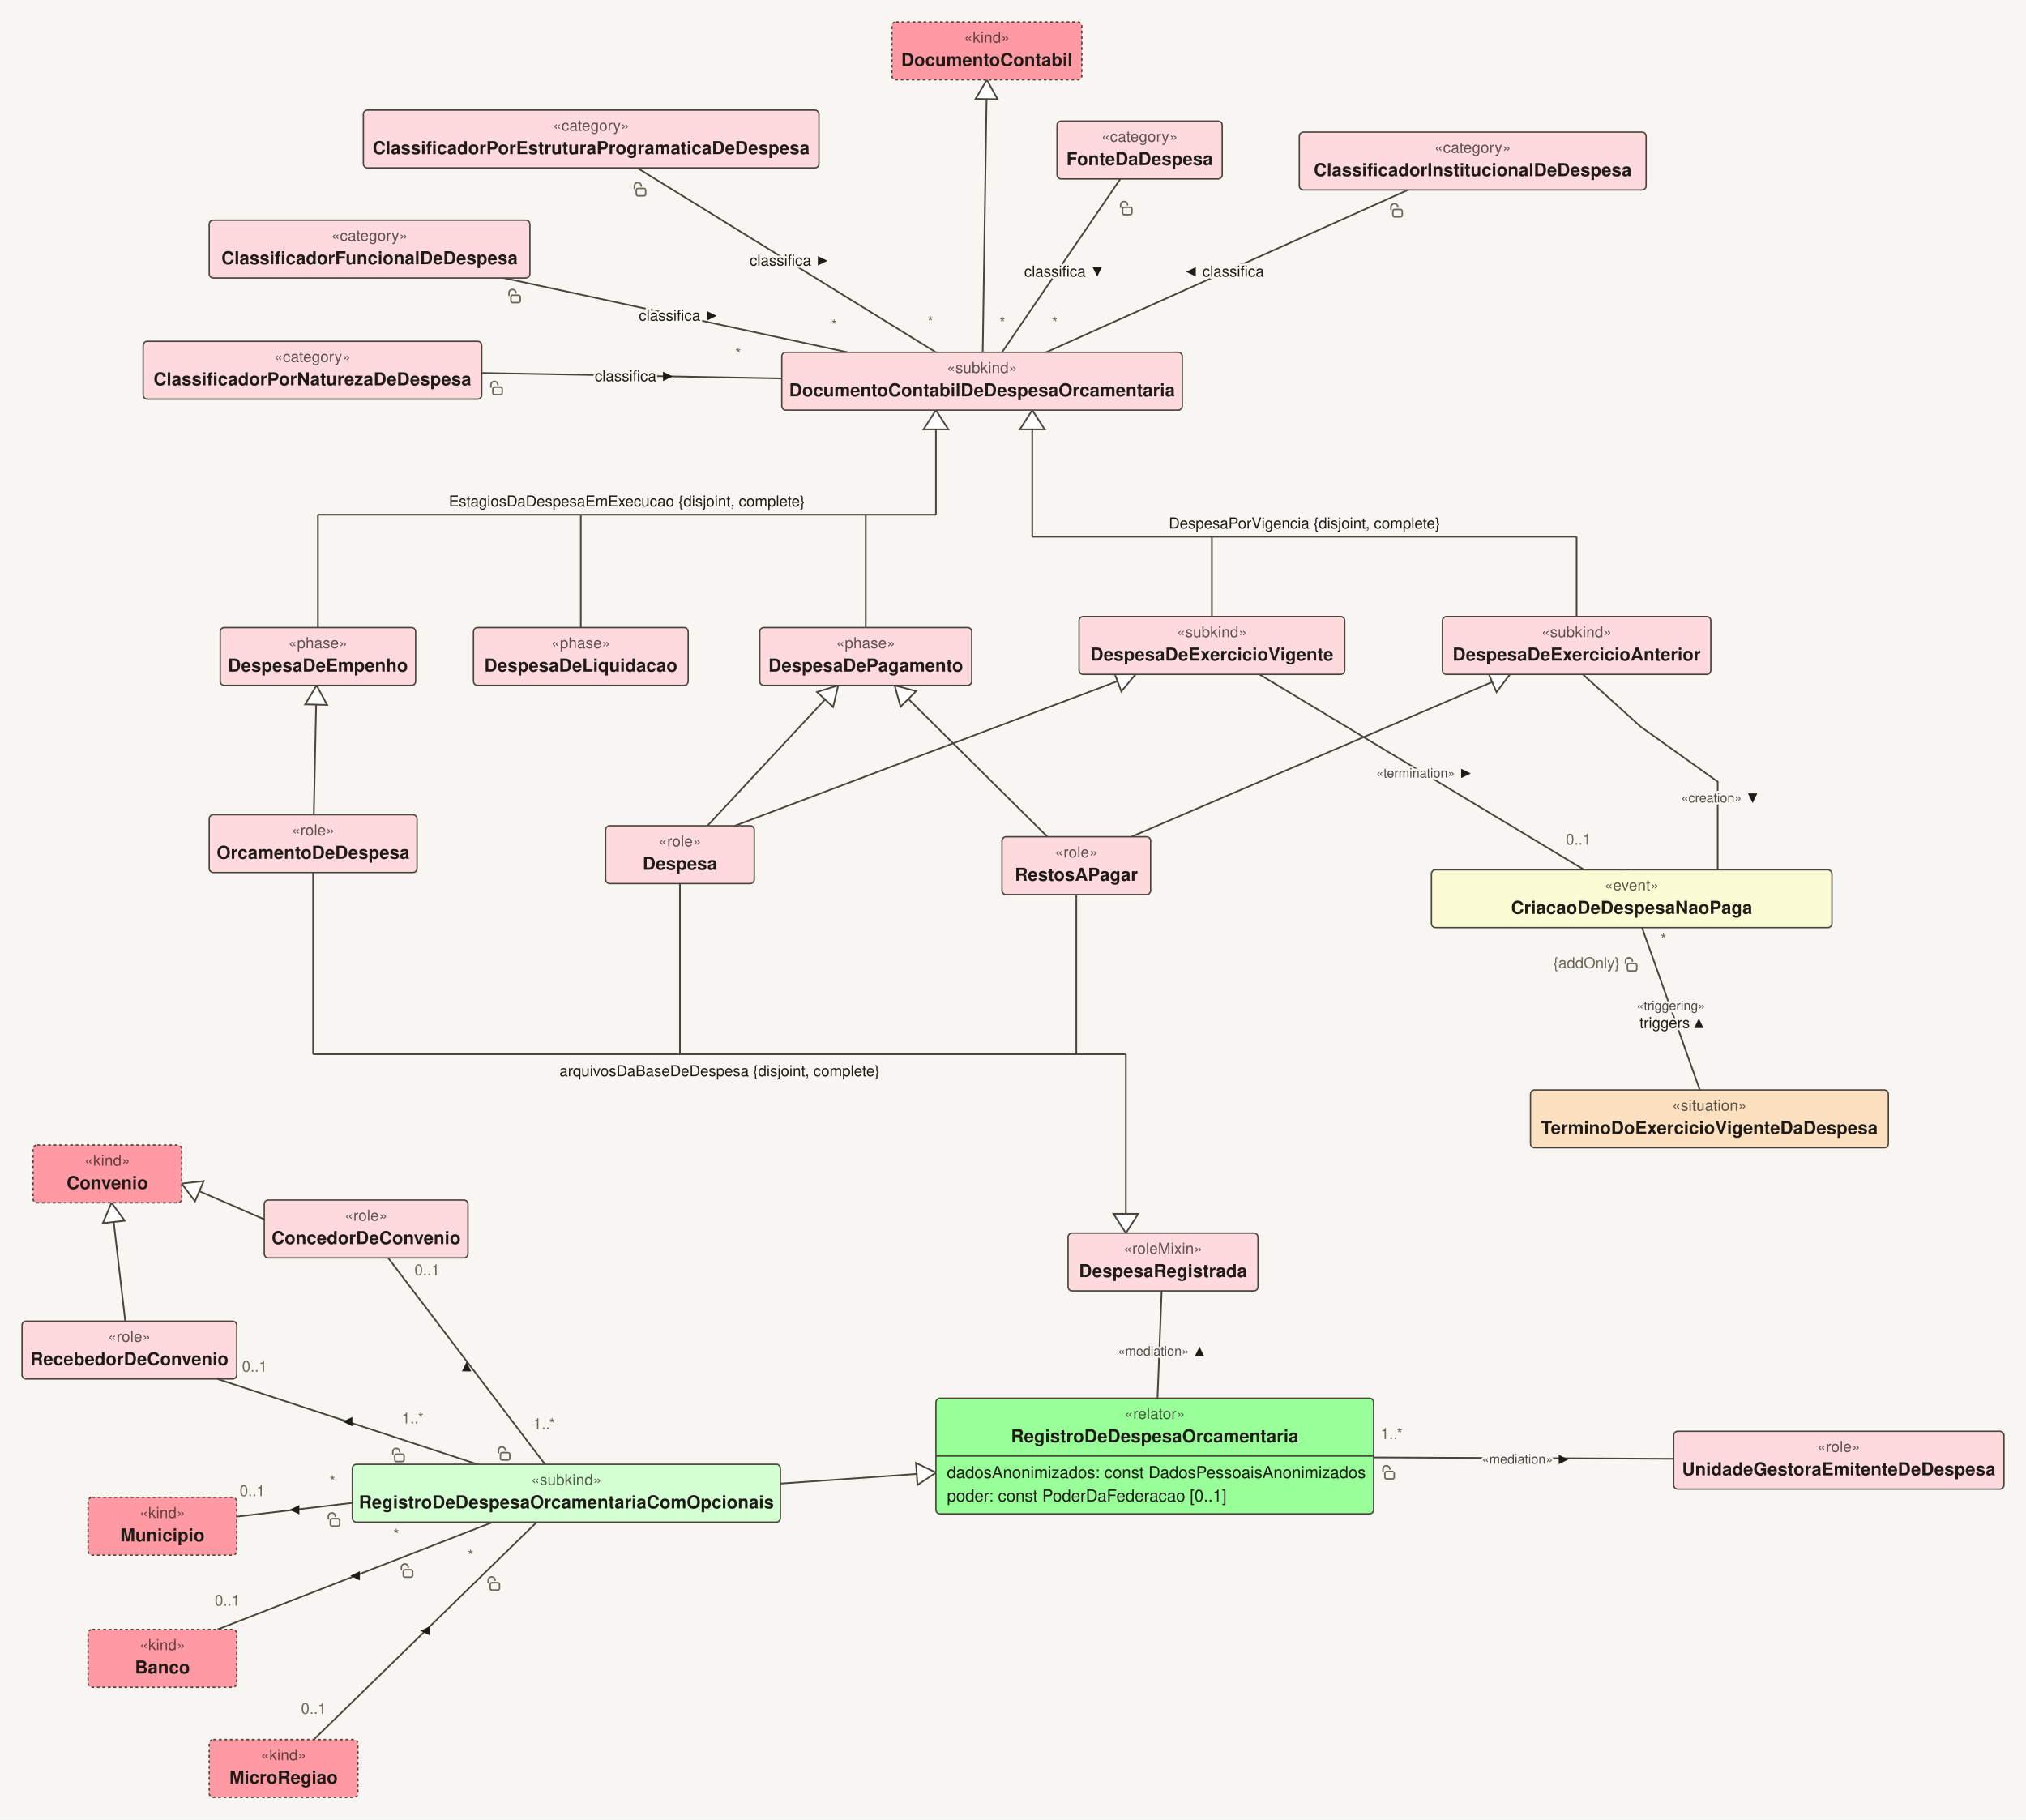
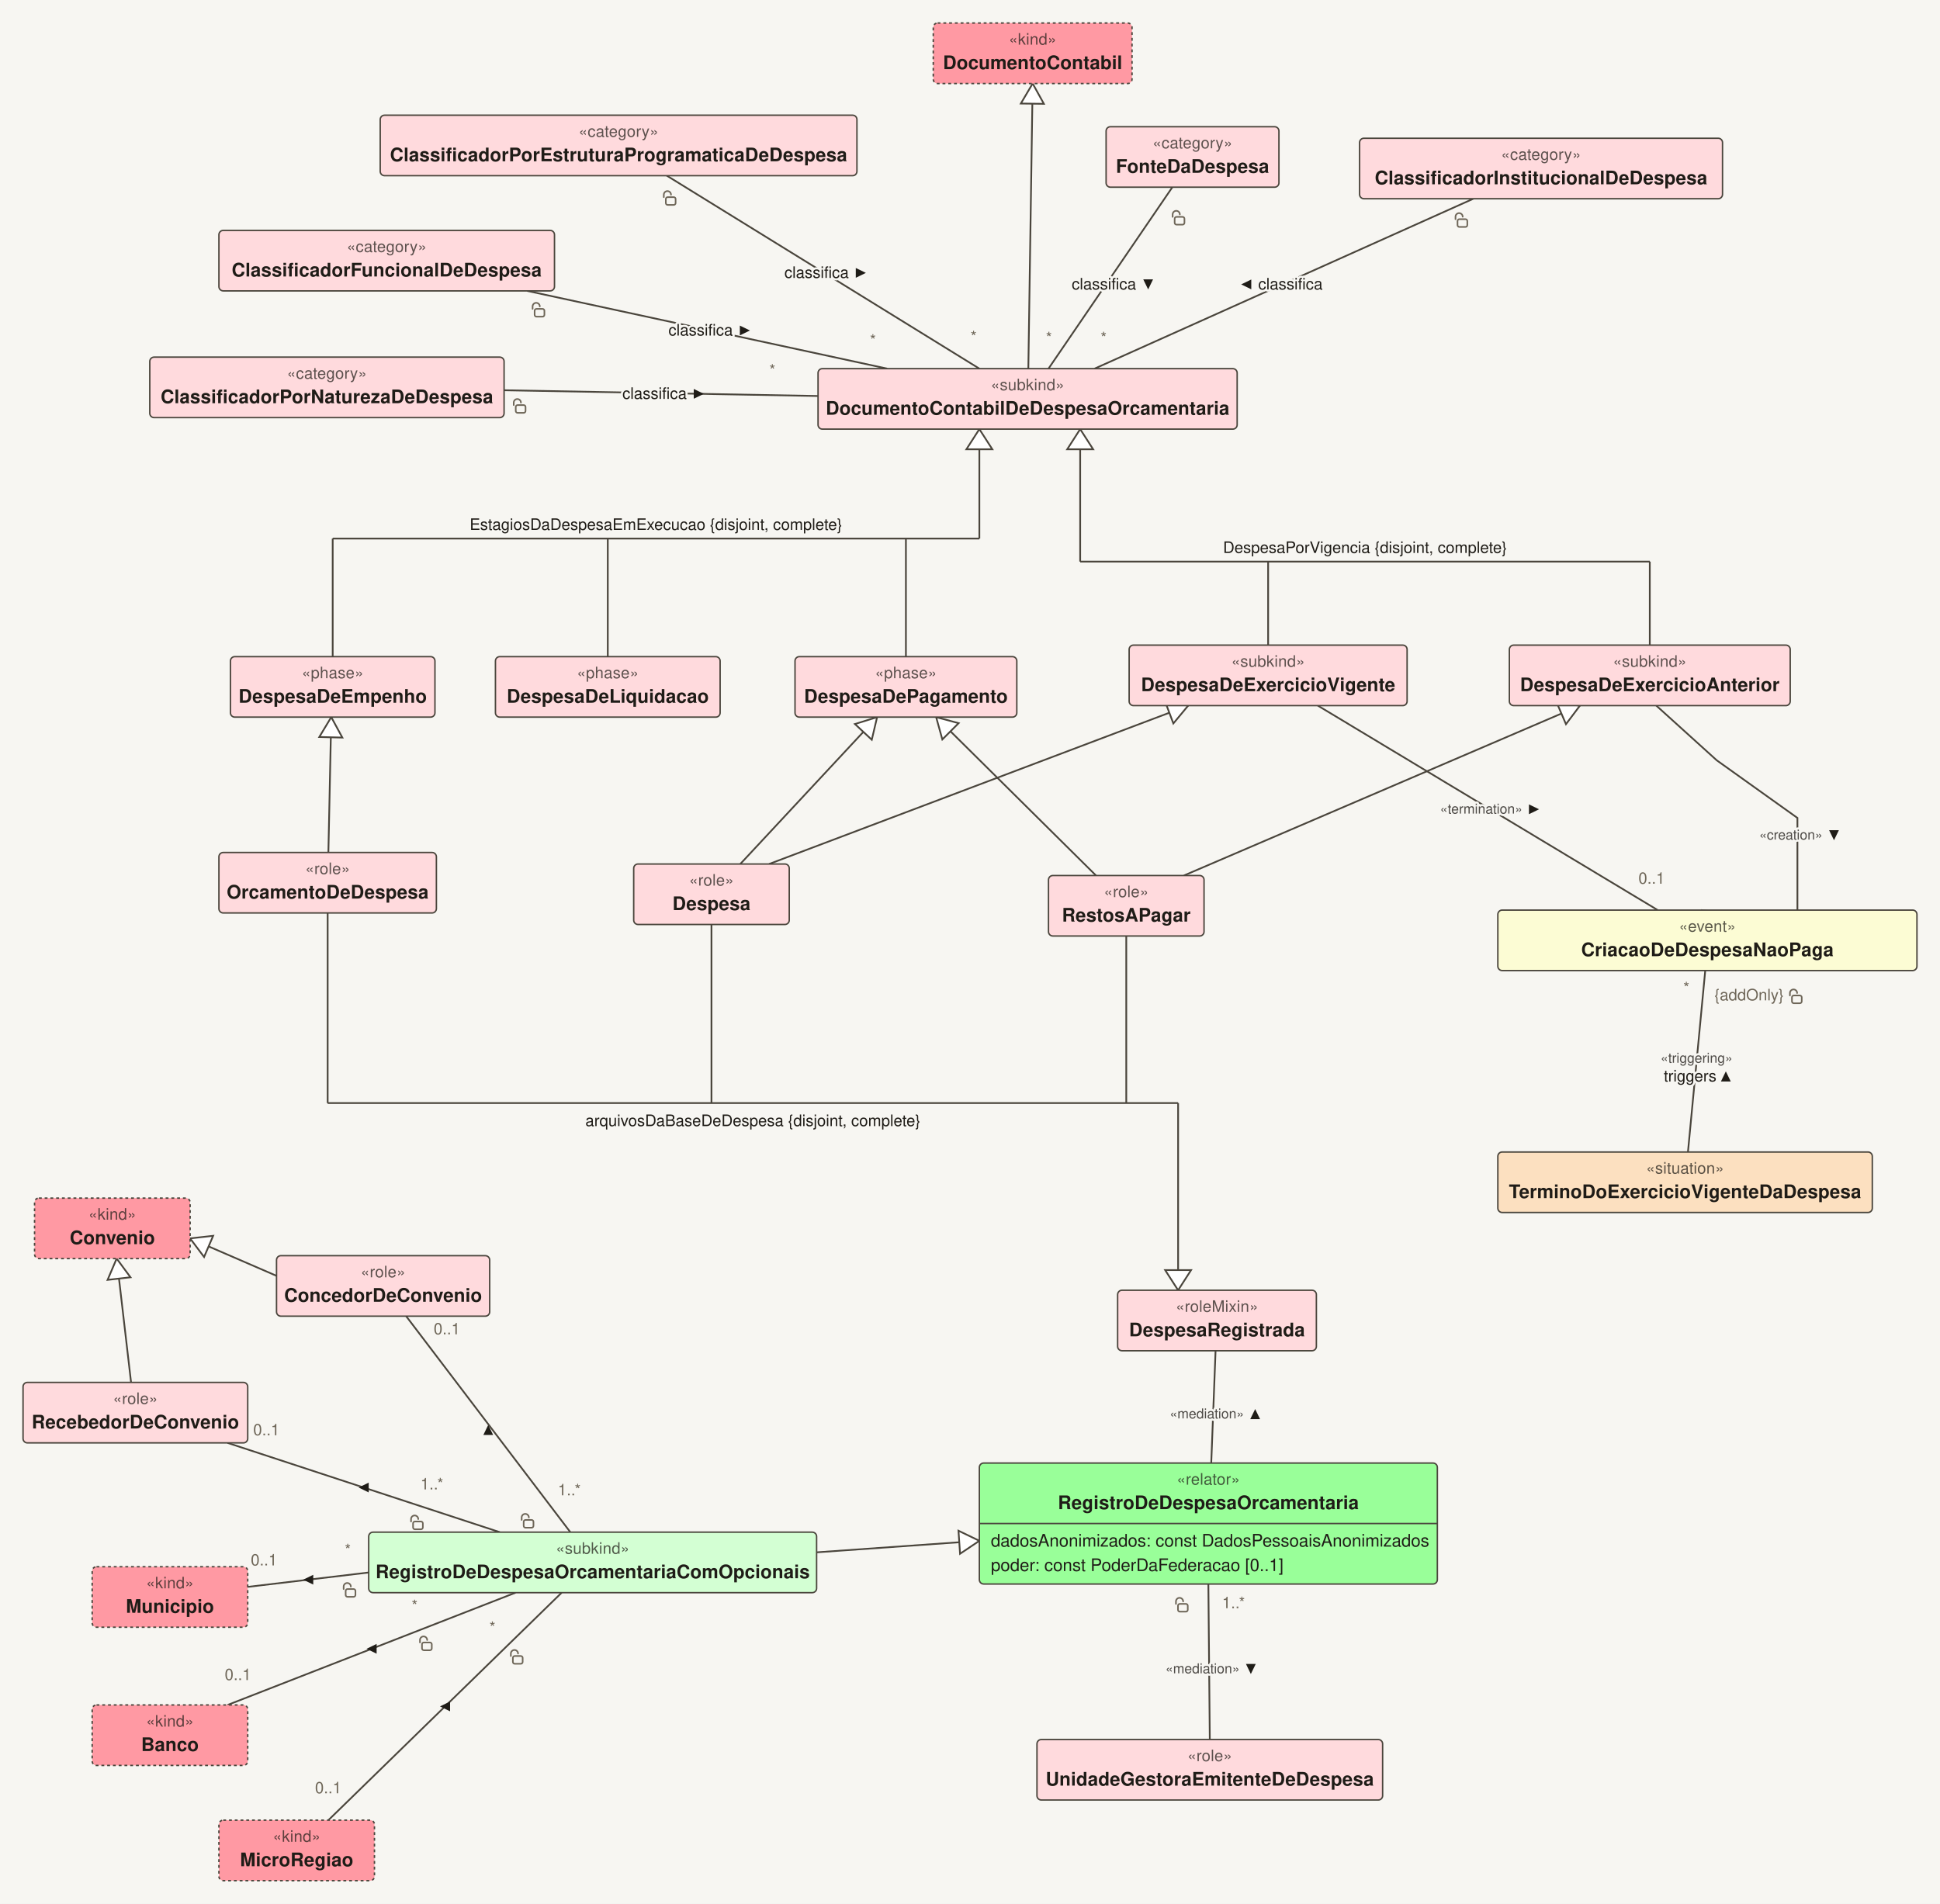
- <svg xmlns="http://www.w3.org/2000/svg" viewBox="-112 200 1472 1322" width="1472" height="1322">
+ <svg xmlns="http://www.w3.org/2000/svg" viewBox="-112 200 1347 1322" width="1347" height="1322">
  <style>
/* Everything that is text, before anything specialises it. The label layer sits
   above the boxes and outside every other group, so a rule that reached labels
   through their edge stopped reaching them the day they were lifted out of it --
   and an SVG with no font-family on a text element falls back to a 16px serif.
   Stated once at the top, no layer can lose it again. */
text {
    font-family: "Helvetica Neue", Helvetica, Arial, "Liberation Sans", sans-serif;
    font-stretch: normal;
    font-size: 11px;
    fill: #1f1c17;
    font-variant-numeric: tabular-nums;
}

.tv-node rect { stroke: #4a453c; stroke-width: 1; }
.tv-node text { fill: #1f1c17; }
.tv-name { font-weight: 600; font-size: 13px; letter-spacing: 0.005em; }
.tv-legend text { font-size: 13px; fill: #1f1c17; }
.tv-stereotype { font-size: 11px; fill-opacity: 0.72; letter-spacing: 0.01em; }
.tv-attribute { font-size: 12px; }
.tv-edge path { fill: none; stroke: #4a453c; stroke-width: 1.2; }
.tv-end { fill: #6e6658; }
/* No letter-spacing on a label drawn with a halo: WebKit places letter-spaced
   SVG text glyph by glyph and then draws no halo, so in Safari, and in an
   exported SVG opened in Preview, the line ran through the label and its
   letters came out uneven. Chromium and Firefox never showed it. */
.tv-edge-stereotype { font-size: 9.5px; fill-opacity: 0.78; }
.tv-marker { fill: #ffffff; stroke: #4a453c; stroke-width: 1.2; }
.tv-arrow { fill: none; stroke: #4a453c; stroke-width: 1.2; }
.tv-reading { fill: #1f1c17; stroke: none; }
.tv-lock { fill: none; stroke: #6e6658; stroke-width: 1.1; stroke-linecap: round; }
.tv-lock rect { fill: #f7f6f2; }
.tv-group rect { fill: none; stroke: #6e6658; stroke-dasharray: 4 3; }
.tv-group text { font-size: 11px; fill: #6e6658; }
.tv-ontology rect { fill: none; stroke: #4a453c; stroke-width: 1.2; stroke-dasharray: none; }
.tv-ontology text { font-weight: 600; font-size: 13px; fill: #1f1c17; }
.tv-location { font-size: 12px; fill-opacity: 0.72; }
.tv-selected rect { stroke: #1f5c5c; stroke-width: 2.5; }
/* The second selector is for a leg of a shared tree, which carries its own id
   and so is chosen as itself rather than through a group around it. */
.tv-selected path, path.tv-selected { stroke: #1f5c5c; stroke-width: 2.2; }
.tv-unresolved rect { stroke-dasharray: 5 3; }
.tv-external rect { stroke-dasharray: 2 2; }
</style>
-   <rect x="-112" y="200" width="1472" height="1322" fill="#f7f6f2" />
+   <rect x="-112" y="200" width="1347" height="1322" fill="#f7f6f2" />
  <g class="tv-edge" data-edge="gen:base-despesas::DocumentoContabilDeDespesaOrcamentaria-&gt;nucleo::DocumentoContabil">
    <path d="M 602 456 L 605 258" />
    <polygon class="tv-marker" points="605,258 596.8,271.9 612.8,272.1" />
  </g>
  <g class="tv-edge" data-edge="gen:base-despesas::RegistroDeDespesaOrcamentariaComOpcionais-&gt;base-despesas::RegistroDeDespesaOrcamentaria">
    <path d="M 455 1278 L 568 1270" />
    <polygon class="tv-marker" points="568,1270 553.5,1263 554.6,1279" />
  </g>
  <g class="tv-edge" data-edge="gen:base-despesas::ConcedorDeConvenio-&gt;nucleo::Convenio">
    <path d="M 80 1086 L 20 1060" />
    <polygon class="tv-marker" points="20,1060 29.7,1072.9 36,1058.2" />
  </g>
  <g class="tv-edge" data-edge="gen:base-despesas::RecebedorDeConvenio-&gt;nucleo::Convenio">
    <path d="M -21 1160 L -31 1074" />
    <polygon class="tv-marker" points="-31,1074 -37.3,1088.8 -21.4,1087" />
  </g>
  <g class="tv-edge" data-edge="gen:base-despesas::Despesa-&gt;base-despesas::DespesaDeExercicioVigente">
    <path d="M 422 800 L 713 690" />
    <polygon class="tv-marker" points="713,690 697.1,687.5 702.7,702.4" />
  </g>
  <g class="tv-edge" data-edge="gen:base-despesas::Despesa-&gt;base-despesas::DespesaDePagamento">
    <path d="M 402 800 L 497 698" />
    <polygon class="tv-marker" points="497,698 481.6,702.8 493.3,713.7" />
  </g>
  <g class="tv-edge" data-edge="rel:base-despesas::DespesaDeExercicioVigente-&gt;base-despesas::CriacaoDeDespesaNaoPaga:termination:">
    <path d="M 803 690 L 1039 832" />
  </g>
  <g class="tv-edge" data-edge="rel:base-despesas::DespesaDeExercicioAnterior-&gt;base-despesas::CriacaoDeDespesaNaoPaga:creation:">
    <path d="M 1038 690 L 1080 728 L 1136 768 L 1136 840 L 1069 832" />
  </g>
  <g class="tv-edge" data-edge="gen:base-despesas::RestosAPagar-&gt;base-despesas::DespesaDeExercicioAnterior">
    <path d="M 710 808 L 985 690" />
    <polygon class="tv-marker" points="985,690 969,688.2 975.3,702.9" />
  </g>
  <g class="tv-edge" data-edge="gen:base-despesas::RestosAPagar-&gt;base-despesas::DespesaDePagamento">
    <path d="M 649 808 L 538 698" />
    <polygon class="tv-marker" points="538,698 542.3,713.5 553.6,702.2" />
  </g>
  <g class="tv-edge" data-edge="gen:base-despesas::OrcamentoDeDespesa-&gt;base-despesas::DespesaDeEmpenho">
    <path d="M 116 792 L 118 698" />
    <polygon class="tv-marker" points="118,698 109.7,711.8 125.7,712.2" />
  </g>
  <g class="tv-edge" data-edge="rel:base-despesas::ClassificadorInstitucionalDeDespesa-&gt;base-despesas::DocumentoContabilDeDespesaOrcamentaria::classifica">
    <path d="M 911 338 L 648 456" />
  </g>
  <g class="tv-edge" data-edge="rel:base-despesas::ClassificadorFuncionalDeDespesa-&gt;base-despesas::DocumentoContabilDeDespesaOrcamentaria::classifica">
    <path d="M 254 402 L 504 456" />
  </g>
  <g class="tv-edge" data-edge="rel:base-despesas::ClassificadorPorEstruturaProgramaticaDeDespesa-&gt;base-despesas::DocumentoContabilDeDespesaOrcamentaria::classifica">
    <path d="M 351 322 L 568 456" />
  </g>
  <g class="tv-edge" data-edge="rel:base-despesas::ClassificadorPorNaturezaDeDespesa-&gt;base-despesas::DocumentoContabilDeDespesaOrcamentaria::classifica">
    <path d="M 238 471 L 456 475" />
  </g>
  <g class="tv-edge" data-edge="rel:base-despesas::FonteDaDespesa-&gt;base-despesas::DocumentoContabilDeDespesaOrcamentaria::classifica">
    <path d="M 702 330 L 616 456" />
  </g>
  <g class="tv-edge" data-edge="rel:base-despesas::RegistroDeDespesaOrcamentaria-&gt;base-despesas::DespesaRegistrada:mediation:">
    <path d="M 729 1216 L 732 1138" />
  </g>
  <g class="tv-edge" data-edge="rel:base-despesas::RegistroDeDespesaOrcamentaria-&gt;base-despesas::UnidadeGestoraEmitenteDeDespesa:mediation:">
-     <path d="M 886 1259 L 1104 1260" />
+     <path d="M 727 1300 L 728 1408" />
  </g>
  <g class="tv-edge" data-edge="rel:base-despesas::RegistroDeDespesaOrcamentariaComOpcionais-&gt;nucleo::MicroRegiao::">
    <path d="M 278 1306 L 116 1464" />
  </g>
  <g class="tv-edge" data-edge="rel:base-despesas::RegistroDeDespesaOrcamentariaComOpcionais-&gt;nucleo::Municipio::">
    <path d="M 144 1292 L 60 1302" />
  </g>
  <g class="tv-edge" data-edge="rel:base-despesas::RegistroDeDespesaOrcamentariaComOpcionais-&gt;nucleo::Banco::">
    <path d="M 246 1306 L 46 1384" />
  </g>
  <g class="tv-edge" data-edge="rel:base-despesas::RegistroDeDespesaOrcamentariaComOpcionais-&gt;base-despesas::ConcedorDeConvenio::">
    <path d="M 284 1264 L 170 1114" />
  </g>
  <g class="tv-edge" data-edge="rel:base-despesas::RegistroDeDespesaOrcamentariaComOpcionais-&gt;base-despesas::RecebedorDeConvenio::">
    <path d="M 235 1264 L 46 1202" />
  </g>
  <g class="tv-edge" data-edge="rel:base-despesas::TerminoDoExercicioVigenteDaDespesa-&gt;base-despesas::CriacaoDeDespesaNaoPaga:triggering:triggers">
-     <path d="M 1123 992 L 1081 874" />
+     <path d="M 1060 1000 L 1072 874" />
  </g>
  <g class="tv-edge tv-tree" data-genset="set:base-despesas::EstagiosDaDespesaEmExecucao">
    <polygon class="tv-marker" points="568,498 559,512 577,512" />
    <path d="M 568 512 L 568 574" />
    <path d="M 119 574 L 568 574" />
    <path data-edge="gen:base-despesas::DespesaDeEmpenho-&gt;base-despesas::DocumentoContabilDeDespesaOrcamentaria" d="M 119 574 L 119 656" />
    <path data-edge="gen:base-despesas::DespesaDeLiquidacao-&gt;base-despesas::DocumentoContabilDeDespesaOrcamentaria" d="M 310 574 L 310 656" />
    <path data-edge="gen:base-despesas::DespesaDePagamento-&gt;base-despesas::DocumentoContabilDeDespesaOrcamentaria" d="M 517 574 L 517 656" />
    <text data-for="set:base-despesas::EstagiosDaDespesaEmExecucao" x="343.5" y="568" fill="#6e6658" text-anchor="middle" paint-order="stroke" stroke="#f7f6f2" stroke-width="3" stroke-linejoin="round">EstagiosDaDespesaEmExecucao {disjoint, complete}</text>
  </g>
  <g class="tv-edge tv-tree" data-genset="set:base-despesas::arquivosDaBaseDeDespesa">
    <polygon class="tv-marker" points="706,1096 697,1082 715,1082" />
    <path d="M 706 1082 L 706 966" />
    <path d="M 115.5 966 L 706 966" />
    <path data-edge="gen:base-despesas::Despesa-&gt;base-despesas::DespesaRegistrada" d="M 382 966 L 382 842" />
    <path data-edge="gen:base-despesas::RestosAPagar-&gt;base-despesas::DespesaRegistrada" d="M 670 966 L 670 850" />
    <path data-edge="gen:base-despesas::OrcamentoDeDespesa-&gt;base-despesas::DespesaRegistrada" d="M 115.5 966 L 115.5 834" />
    <text data-for="set:base-despesas::arquivosDaBaseDeDespesa" x="410.8" y="982" fill="#6e6658" text-anchor="middle" paint-order="stroke" stroke="#f7f6f2" stroke-width="3" stroke-linejoin="round">arquivosDaBaseDeDespesa {disjoint, complete}</text>
  </g>
  <g class="tv-edge tv-tree" data-genset="set:base-despesas::DespesaPorVigencia">
    <polygon class="tv-marker" points="638,498 629,512 647,512" />
    <path d="M 638 512 L 638 590" />
    <path d="M 638 590 L 1033.5 590" />
    <path data-edge="gen:base-despesas::DespesaDeExercicioVigente-&gt;base-despesas::DocumentoContabilDeDespesaOrcamentaria" d="M 768.5 590 L 768.5 648" />
    <path data-edge="gen:base-despesas::DespesaDeExercicioAnterior-&gt;base-despesas::DocumentoContabilDeDespesaOrcamentaria" d="M 1033.5 590 L 1033.5 648" />
    <text data-for="set:base-despesas::DespesaPorVigencia" x="835.8" y="584" fill="#6e6658" text-anchor="middle" paint-order="stroke" stroke="#f7f6f2" stroke-width="3" stroke-linejoin="round">DespesaPorVigencia {disjoint, complete}</text>
  </g>
  <g class="tv-node" data-node="base-despesas::DocumentoContabilDeDespesaOrcamentaria">
    <rect x="456" y="456" width="291" height="42" rx="3" fill="#FFDADD" />
    <text class="tv-stereotype" x="601.5" y="471" text-anchor="middle">«subkind»</text>
    <text class="tv-name" x="601.5" y="488" text-anchor="middle">DocumentoContabilDeDespesaOrcamentaria</text>
  </g>
  <g class="tv-node tv-external" data-node="nucleo::DocumentoContabil">
    <rect x="536" y="216" width="138" height="42" rx="3" fill="#FF99A3" />
    <text class="tv-stereotype" x="605" y="231" text-anchor="middle">«kind»</text>
    <text class="tv-name" x="605" y="248" text-anchor="middle">DocumentoContabil</text>
  </g>
  <g class="tv-node" data-node="base-despesas::ClassificadorInstitucionalDeDespesa">
    <rect x="832" y="296" width="252" height="42" rx="3" fill="#FFDADD" />
    <text class="tv-stereotype" x="958" y="311" text-anchor="middle">«category»</text>
    <text class="tv-name" x="958" y="328" text-anchor="middle">ClassificadorInstitucionalDeDespesa</text>
  </g>
  <g class="tv-node" data-node="base-despesas::ClassificadorFuncionalDeDespesa">
    <rect x="40" y="360" width="233" height="42" rx="3" fill="#FFDADD" />
    <text class="tv-stereotype" x="156.5" y="375" text-anchor="middle">«category»</text>
    <text class="tv-name" x="156.5" y="392" text-anchor="middle">ClassificadorFuncionalDeDespesa</text>
  </g>
  <g class="tv-node" data-node="base-despesas::ClassificadorPorEstruturaProgramaticaDeDespesa">
    <rect x="152" y="280" width="331" height="42" rx="3" fill="#FFDADD" />
    <text class="tv-stereotype" x="317.5" y="295" text-anchor="middle">«category»</text>
    <text class="tv-name" x="317.5" y="312" text-anchor="middle">ClassificadorPorEstruturaProgramaticaDeDespesa</text>
  </g>
  <g class="tv-node" data-node="base-despesas::ClassificadorPorNaturezaDeDespesa">
    <rect x="-8" y="448" width="246" height="42" rx="3" fill="#FFDADD" />
    <text class="tv-stereotype" x="115" y="463" text-anchor="middle">«category»</text>
    <text class="tv-name" x="115" y="480" text-anchor="middle">ClassificadorPorNaturezaDeDespesa</text>
  </g>
  <g class="tv-node" data-node="base-despesas::FonteDaDespesa">
    <rect x="656" y="288" width="120" height="42" rx="3" fill="#FFDADD" />
    <text class="tv-stereotype" x="716" y="303" text-anchor="middle">«category»</text>
    <text class="tv-name" x="716" y="320" text-anchor="middle">FonteDaDespesa</text>
  </g>
  <g class="tv-node" data-node="base-despesas::RegistroDeDespesaOrcamentaria">
    <rect x="568" y="1216" width="318" height="84" rx="3" fill="#99FF99" />
    <text class="tv-stereotype" x="727" y="1231" text-anchor="middle">«relator»</text>
    <text class="tv-name" x="727" y="1248" text-anchor="middle">RegistroDeDespesaOrcamentaria</text>
    <line x1="568" y1="1258" x2="886" y2="1258" stroke="#4a453c" stroke-width="1" />
    <text class="tv-attribute" x="576" y="1274">dadosAnonimizados: const DadosPessoaisAnonimizados</text>
    <text class="tv-attribute" x="576" y="1291">poder: const PoderDaFederacao [0..1]</text>
  </g>
  <g class="tv-node" data-node="base-despesas::RegistroDeDespesaOrcamentariaComOpcionais">
    <rect x="144" y="1264" width="311" height="42" rx="3" fill="#D3FFD3" />
    <text class="tv-stereotype" x="299.5" y="1279" text-anchor="middle">«subkind»</text>
    <text class="tv-name" x="299.5" y="1296" text-anchor="middle">RegistroDeDespesaOrcamentariaComOpcionais</text>
  </g>
  <g class="tv-node" data-node="base-despesas::ConcedorDeConvenio">
    <rect x="80" y="1072" width="148" height="42" rx="3" fill="#FFDADD" />
    <text class="tv-stereotype" x="154" y="1087" text-anchor="middle">«role»</text>
    <text class="tv-name" x="154" y="1104" text-anchor="middle">ConcedorDeConvenio</text>
  </g>
  <g class="tv-node tv-external" data-node="nucleo::Convenio">
    <rect x="-88" y="1032" width="108" height="42" rx="3" fill="#FF99A3" />
    <text class="tv-stereotype" x="-34" y="1047" text-anchor="middle">«kind»</text>
    <text class="tv-name" x="-34" y="1064" text-anchor="middle">Convenio</text>
  </g>
  <g class="tv-node" data-node="base-despesas::RecebedorDeConvenio">
    <rect x="-96" y="1160" width="156" height="42" rx="3" fill="#FFDADD" />
    <text class="tv-stereotype" x="-18" y="1175" text-anchor="middle">«role»</text>
    <text class="tv-name" x="-18" y="1192" text-anchor="middle">RecebedorDeConvenio</text>
  </g>
  <g class="tv-node" data-node="base-despesas::Despesa">
    <rect x="328" y="800" width="108" height="42" rx="3" fill="#FFDADD" />
    <text class="tv-stereotype" x="382" y="815" text-anchor="middle">«role»</text>
    <text class="tv-name" x="382" y="832" text-anchor="middle">Despesa</text>
  </g>
  <g class="tv-node" data-node="base-despesas::DespesaDeExercicioVigente">
    <rect x="672" y="648" width="193" height="42" rx="3" fill="#FFDADD" />
    <text class="tv-stereotype" x="768.5" y="663" text-anchor="middle">«subkind»</text>
    <text class="tv-name" x="768.5" y="680" text-anchor="middle">DespesaDeExercicioVigente</text>
  </g>
  <g class="tv-node" data-node="base-despesas::DespesaDePagamento">
    <rect x="440" y="656" width="154" height="42" rx="3" fill="#FFDADD" />
    <text class="tv-stereotype" x="517" y="671" text-anchor="middle">«phase»</text>
    <text class="tv-name" x="517" y="688" text-anchor="middle">DespesaDePagamento</text>
  </g>
  <g class="tv-node" data-node="base-despesas::DespesaRegistrada">
    <rect x="664" y="1096" width="138" height="42" rx="3" fill="#FFDADD" />
    <text class="tv-stereotype" x="733" y="1111" text-anchor="middle">«roleMixin»</text>
    <text class="tv-name" x="733" y="1128" text-anchor="middle">DespesaRegistrada</text>
  </g>
  <g class="tv-node" data-node="base-despesas::UnidadeGestoraEmitenteDeDespesa">
-     <rect x="1104" y="1240" width="240" height="42" rx="3" fill="#FFDADD" />
-     <text class="tv-stereotype" x="1224" y="1255" text-anchor="middle">«role»</text>
-     <text class="tv-name" x="1224" y="1272" text-anchor="middle">UnidadeGestoraEmitenteDeDespesa</text>
+     <rect x="608" y="1408" width="240" height="42" rx="3" fill="#FFDADD" />
+     <text class="tv-stereotype" x="728" y="1423" text-anchor="middle">«role»</text>
+     <text class="tv-name" x="728" y="1440" text-anchor="middle">UnidadeGestoraEmitenteDeDespesa</text>
  </g>
  <g class="tv-node" data-node="base-despesas::DespesaDeEmpenho">
    <rect x="48" y="656" width="142" height="42" rx="3" fill="#FFDADD" />
    <text class="tv-stereotype" x="119" y="671" text-anchor="middle">«phase»</text>
    <text class="tv-name" x="119" y="688" text-anchor="middle">DespesaDeEmpenho</text>
  </g>
  <g class="tv-node" data-node="base-despesas::DespesaDeLiquidacao">
    <rect x="232" y="656" width="156" height="42" rx="3" fill="#FFDADD" />
    <text class="tv-stereotype" x="310" y="671" text-anchor="middle">«phase»</text>
    <text class="tv-name" x="310" y="688" text-anchor="middle">DespesaDeLiquidacao</text>
  </g>
  <g class="tv-node" data-node="base-despesas::DespesaDeExercicioAnterior">
    <rect x="936" y="648" width="195" height="42" rx="3" fill="#FFDADD" />
    <text class="tv-stereotype" x="1033.5" y="663" text-anchor="middle">«subkind»</text>
    <text class="tv-name" x="1033.5" y="680" text-anchor="middle">DespesaDeExercicioAnterior</text>
  </g>
  <g class="tv-node" data-node="base-despesas::TerminoDoExercicioVigenteDaDespesa">
-     <rect x="1000" y="992" width="260" height="42" rx="3" fill="#FCE0C0" />
-     <text class="tv-stereotype" x="1130" y="1007" text-anchor="middle">«situation»</text>
-     <text class="tv-name" x="1130" y="1024" text-anchor="middle">TerminoDoExercicioVigenteDaDespesa</text>
+     <rect x="928" y="1000" width="260" height="42" rx="3" fill="#FCE0C0" />
+     <text class="tv-stereotype" x="1058" y="1015" text-anchor="middle">«situation»</text>
+     <text class="tv-name" x="1058" y="1032" text-anchor="middle">TerminoDoExercicioVigenteDaDespesa</text>
  </g>
  <g class="tv-node" data-node="base-despesas::CriacaoDeDespesaNaoPaga">
    <rect x="928" y="832" width="291" height="42" rx="3" fill="#FCFCD4" />
    <text class="tv-stereotype" x="1073.5" y="847" text-anchor="middle">«event»</text>
    <text class="tv-name" x="1073.5" y="864" text-anchor="middle">CriacaoDeDespesaNaoPaga</text>
  </g>
  <g class="tv-node" data-node="base-despesas::RestosAPagar">
    <rect x="616" y="808" width="108" height="42" rx="3" fill="#FFDADD" />
    <text class="tv-stereotype" x="670" y="823" text-anchor="middle">«role»</text>
    <text class="tv-name" x="670" y="840" text-anchor="middle">RestosAPagar</text>
  </g>
  <g class="tv-node" data-node="base-despesas::OrcamentoDeDespesa">
    <rect x="40" y="792" width="151" height="42" rx="3" fill="#FFDADD" />
    <text class="tv-stereotype" x="115.5" y="807" text-anchor="middle">«role»</text>
    <text class="tv-name" x="115.5" y="824" text-anchor="middle">OrcamentoDeDespesa</text>
  </g>
  <g class="tv-node tv-external" data-node="nucleo::MicroRegiao">
    <rect x="40" y="1464" width="108" height="42" rx="3" fill="#FF99A3" />
    <text class="tv-stereotype" x="94" y="1479" text-anchor="middle">«kind»</text>
    <text class="tv-name" x="94" y="1496" text-anchor="middle">MicroRegiao</text>
  </g>
  <g class="tv-node tv-external" data-node="nucleo::Municipio">
    <rect x="-48" y="1288" width="108" height="42" rx="3" fill="#FF99A3" />
    <text class="tv-stereotype" x="6" y="1303" text-anchor="middle">«kind»</text>
    <text class="tv-name" x="6" y="1320" text-anchor="middle">Municipio</text>
  </g>
  <g class="tv-node tv-external" data-node="nucleo::Banco">
    <rect x="-48" y="1384" width="108" height="42" rx="3" fill="#FF99A3" />
    <text class="tv-stereotype" x="6" y="1399" text-anchor="middle">«kind»</text>
    <text class="tv-name" x="6" y="1416" text-anchor="middle">Banco</text>
  </g>
  <g class="tv-labels">
    <text class="tv-edge-stereotype" data-for="rel:base-despesas::DespesaDeExercicioVigente-&gt;base-despesas::CriacaoDeDespesaNaoPaga:termination:" x="916.5" y="765" text-anchor="middle" paint-order="stroke" stroke="#f7f6f2" stroke-width="3" stroke-linejoin="round">«termination»</text>
    <polygon class="tv-reading" points="956.6,762 949.6,765.4 949.6,758.6" />
    <text class="tv-end" data-for="rel:base-despesas::DespesaDeExercicioVigente-&gt;base-despesas::CriacaoDeDespesaNaoPaga:termination:" x="1034.8" y="813.7" text-anchor="middle" paint-order="stroke" stroke="#f7f6f2" stroke-width="3" stroke-linejoin="round">0..1</text>
    <text class="tv-edge-stereotype" data-for="rel:base-despesas::RegistroDeDespesaOrcamentaria-&gt;base-despesas::DespesaRegistrada:mediation:" x="726" y="1185" text-anchor="middle" paint-order="stroke" stroke="#f7f6f2" stroke-width="3" stroke-linejoin="round">«mediation»</text>
    <polygon class="tv-reading" points="759.5,1178.5 762.9,1185.5 756.1,1185.5" />
-     <text class="tv-edge-stereotype" data-for="rel:base-despesas::RegistroDeDespesaOrcamentaria-&gt;base-despesas::UnidadeGestoraEmitenteDeDespesa:mediation:" x="990.5" y="1263.5" text-anchor="middle" paint-order="stroke" stroke="#f7f6f2" stroke-width="3" stroke-linejoin="round">«mediation»</text>
-     <polygon class="tv-reading" points="1027.5,1260.5 1020.5,1263.9 1020.5,1257.1" />
-     <text class="tv-end" data-for="rel:base-despesas::RegistroDeDespesaOrcamentaria-&gt;base-despesas::UnidadeGestoraEmitenteDeDespesa:mediation:" x="899.1" y="1245.6" text-anchor="middle" paint-order="stroke" stroke="#f7f6f2" stroke-width="3" stroke-linejoin="round">1..*</text>
-     <g class="tv-lock" data-for="rel:base-despesas::RegistroDeDespesaOrcamentaria-&gt;base-despesas::UnidadeGestoraEmitenteDeDespesa:mediation:" transform="translate(891.4, 1264.6)" aria-label="not const">
-       <path d="M 1.4 4.6 V 2.9 a 2.5 2.5 0 0 1 5 0" />
-       <rect x="2.8" y="4.6" width="6.8" height="5.4" rx="1.3" stroke="#6e6658" />
-     </g>
-     <text class="tv-edge-stereotype" data-for="rel:base-despesas::TerminoDoExercicioVigenteDaDespesa-&gt;base-despesas::CriacaoDeDespesaNaoPaga:triggering:triggers" x="1102" y="934" text-anchor="middle" paint-order="stroke" stroke="#f7f6f2" stroke-width="3" stroke-linejoin="round">«triggering»</text>
-     <text data-for="rel:base-despesas::TerminoDoExercicioVigenteDaDespesa-&gt;base-despesas::CriacaoDeDespesaNaoPaga:triggering:triggers" x="1097.5" y="947" text-anchor="middle" paint-order="stroke" stroke="#f7f6f2" stroke-width="3" stroke-linejoin="round">triggers</text>
-     <polygon class="tv-reading" points="1122.3,940 1125.7,947 1118.9,947" />
-     <text class="tv-end" data-for="rel:base-despesas::TerminoDoExercicioVigenteDaDespesa-&gt;base-despesas::CriacaoDeDespesaNaoPaga:triggering:triggers" x="1096.6" y="886.3" text-anchor="middle" paint-order="stroke" stroke="#f7f6f2" stroke-width="3" stroke-linejoin="round">*</text>
-     <text class="tv-end" data-for="rel:base-despesas::TerminoDoExercicioVigenteDaDespesa-&gt;base-despesas::CriacaoDeDespesaNaoPaga:triggering:triggers" x="1040.7" y="903.5" text-anchor="middle" paint-order="stroke" stroke="#f7f6f2" stroke-width="3" stroke-linejoin="round">{addOnly}</text>
-     <g class="tv-lock" data-for="rel:base-despesas::TerminoDoExercicioVigenteDaDespesa-&gt;base-despesas::CriacaoDeDespesaNaoPaga:triggering:triggers" transform="translate(1067.6, 895.5)" aria-label="not const">
+     <text class="tv-edge-stereotype" data-for="rel:base-despesas::RegistroDeDespesaOrcamentaria-&gt;base-despesas::UnidadeGestoraEmitenteDeDespesa:mediation:" x="723" y="1362" text-anchor="middle" paint-order="stroke" stroke="#f7f6f2" stroke-width="3" stroke-linejoin="round">«mediation»</text>
+     <polygon class="tv-reading" points="756.5,1362.5 753.1,1355.5 759.9,1355.5" />
+     <text class="tv-end" data-for="rel:base-despesas::RegistroDeDespesaOrcamentaria-&gt;base-despesas::UnidadeGestoraEmitenteDeDespesa:mediation:" x="744.5" y="1316.8" text-anchor="middle" paint-order="stroke" stroke="#f7f6f2" stroke-width="3" stroke-linejoin="round">1..*</text>
+     <g class="tv-lock" data-for="rel:base-despesas::RegistroDeDespesaOrcamentaria-&gt;base-despesas::UnidadeGestoraEmitenteDeDespesa:mediation:" transform="translate(703.1, 1309.2)" aria-label="not const">
+       <path d="M 1.4 4.6 V 2.9 a 2.5 2.5 0 0 1 5 0" />
+       <rect x="2.8" y="4.6" width="6.8" height="5.4" rx="1.3" stroke="#6e6658" />
+     </g>
+     <text class="tv-edge-stereotype" data-for="rel:base-despesas::TerminoDoExercicioVigenteDaDespesa-&gt;base-despesas::CriacaoDeDespesaNaoPaga:triggering:triggers" x="1066" y="938" text-anchor="middle" paint-order="stroke" stroke="#f7f6f2" stroke-width="3" stroke-linejoin="round">«triggering»</text>
+     <text data-for="rel:base-despesas::TerminoDoExercicioVigenteDaDespesa-&gt;base-despesas::CriacaoDeDespesaNaoPaga:triggering:triggers" x="1061.5" y="951" text-anchor="middle" paint-order="stroke" stroke="#f7f6f2" stroke-width="3" stroke-linejoin="round">triggers</text>
+     <polygon class="tv-reading" points="1086.3,944 1089.7,951 1082.9,951" />
+     <text class="tv-end" data-for="rel:base-despesas::TerminoDoExercicioVigenteDaDespesa-&gt;base-despesas::CriacaoDeDespesaNaoPaga:triggering:triggers" x="1058.9" y="889.8" text-anchor="middle" paint-order="stroke" stroke="#f7f6f2" stroke-width="3" stroke-linejoin="round">*</text>
+     <text class="tv-end" data-for="rel:base-despesas::TerminoDoExercicioVigenteDaDespesa-&gt;base-despesas::CriacaoDeDespesaNaoPaga:triggering:triggers" x="1102.5" y="894.7" text-anchor="middle" paint-order="stroke" stroke="#f7f6f2" stroke-width="3" stroke-linejoin="round">{addOnly}</text>
+     <g class="tv-lock" data-for="rel:base-despesas::TerminoDoExercicioVigenteDaDespesa-&gt;base-despesas::CriacaoDeDespesaNaoPaga:triggering:triggers" transform="translate(1129.4, 886.7)" aria-label="not const">
      <path d="M 1.4 4.6 V 2.9 a 2.5 2.5 0 0 1 5 0" />
      <rect x="2.8" y="4.6" width="6.8" height="5.4" rx="1.3" stroke="#6e6658" />
    </g>
    <text data-for="rel:base-despesas::ClassificadorInstitucionalDeDespesa-&gt;base-despesas::DocumentoContabilDeDespesaOrcamentaria::classifica" x="784" y="401" text-anchor="middle" paint-order="stroke" stroke="#f7f6f2" stroke-width="3" stroke-linejoin="round">classifica</text>
    <polygon class="tv-reading" points="749.8,397.5 756.8,394.1 756.8,400.9" />
    <g class="tv-lock" data-for="rel:base-despesas::ClassificadorInstitucionalDeDespesa-&gt;base-despesas::DocumentoContabilDeDespesaOrcamentaria::classifica" transform="translate(897.2, 347.6)" aria-label="not const">
      <path d="M 1.4 4.6 V 2.9 a 2.5 2.5 0 0 1 5 0" />
      <rect x="2.8" y="4.6" width="6.8" height="5.4" rx="1.3" stroke="#6e6658" />
    </g>
    <text class="tv-end" data-for="rel:base-despesas::ClassificadorInstitucionalDeDespesa-&gt;base-despesas::DocumentoContabilDeDespesaOrcamentaria::classifica" x="654.3" y="438.4" text-anchor="middle" paint-order="stroke" stroke="#f7f6f2" stroke-width="3" stroke-linejoin="round">*</text>
    <text data-for="rel:base-despesas::ClassificadorFuncionalDeDespesa-&gt;base-despesas::DocumentoContabilDeDespesaOrcamentaria::classifica" x="374.5" y="433" text-anchor="middle" paint-order="stroke" stroke="#f7f6f2" stroke-width="3" stroke-linejoin="round">classifica</text>
    <polygon class="tv-reading" points="408.7,429.5 401.7,432.9 401.7,426.1" />
    <g class="tv-lock" data-for="rel:base-despesas::ClassificadorFuncionalDeDespesa-&gt;base-despesas::DocumentoContabilDeDespesaOrcamentaria::classifica" transform="translate(256.4, 409.9)" aria-label="not const">
      <path d="M 1.4 4.6 V 2.9 a 2.5 2.5 0 0 1 5 0" />
      <rect x="2.8" y="4.6" width="6.8" height="5.4" rx="1.3" stroke="#6e6658" />
    </g>
    <text class="tv-end" data-for="rel:base-despesas::ClassificadorFuncionalDeDespesa-&gt;base-despesas::DocumentoContabilDeDespesaOrcamentaria::classifica" x="494.1" y="440.1" text-anchor="middle" paint-order="stroke" stroke="#f7f6f2" stroke-width="3" stroke-linejoin="round">*</text>
    <text data-for="rel:base-despesas::ClassificadorPorEstruturaProgramaticaDeDespesa-&gt;base-despesas::DocumentoContabilDeDespesaOrcamentaria::classifica" x="455" y="393" text-anchor="middle" paint-order="stroke" stroke="#f7f6f2" stroke-width="3" stroke-linejoin="round">classifica</text>
    <polygon class="tv-reading" points="489.2,389.5 482.2,392.9 482.2,386.1" />
    <g class="tv-lock" data-for="rel:base-despesas::ClassificadorPorEstruturaProgramaticaDeDespesa-&gt;base-despesas::DocumentoContabilDeDespesaOrcamentaria::classifica" transform="translate(347.5, 332.3)" aria-label="not const">
      <path d="M 1.4 4.6 V 2.9 a 2.5 2.5 0 0 1 5 0" />
      <rect x="2.8" y="4.6" width="6.8" height="5.4" rx="1.3" stroke="#6e6658" />
    </g>
    <text class="tv-end" data-for="rel:base-despesas::ClassificadorPorEstruturaProgramaticaDeDespesa-&gt;base-despesas::DocumentoContabilDeDespesaOrcamentaria::classifica" x="564" y="437.7" text-anchor="middle" paint-order="stroke" stroke="#f7f6f2" stroke-width="3" stroke-linejoin="round">*</text>
    <text data-for="rel:base-despesas::ClassificadorPorNaturezaDeDespesa-&gt;base-despesas::DocumentoContabilDeDespesaOrcamentaria::classifica" x="342.5" y="477" text-anchor="middle" paint-order="stroke" stroke="#f7f6f2" stroke-width="3" stroke-linejoin="round">classifica</text>
    <polygon class="tv-reading" points="376.7,473.5 369.7,476.9 369.7,470.1" />
    <g class="tv-lock" data-for="rel:base-despesas::ClassificadorPorNaturezaDeDespesa-&gt;base-despesas::DocumentoContabilDeDespesaOrcamentaria::classifica" transform="translate(243.3, 476.7)" aria-label="not const">
      <path d="M 1.4 4.6 V 2.9 a 2.5 2.5 0 0 1 5 0" />
      <rect x="2.8" y="4.6" width="6.8" height="5.4" rx="1.3" stroke="#6e6658" />
    </g>
    <text class="tv-end" data-for="rel:base-despesas::ClassificadorPorNaturezaDeDespesa-&gt;base-despesas::DocumentoContabilDeDespesaOrcamentaria::classifica" x="424.3" y="460.9" text-anchor="middle" paint-order="stroke" stroke="#f7f6f2" stroke-width="3" stroke-linejoin="round">*</text>
    <text data-for="rel:base-despesas::FonteDaDespesa-&gt;base-despesas::DocumentoContabilDeDespesaOrcamentaria::classifica" x="654.5" y="401" text-anchor="middle" paint-order="stroke" stroke="#f7f6f2" stroke-width="3" stroke-linejoin="round">classifica</text>
    <polygon class="tv-reading" points="685.2,401 681.8,394 688.6,394" />
    <g class="tv-lock" data-for="rel:base-despesas::FonteDaDespesa-&gt;base-despesas::DocumentoContabilDeDespesaOrcamentaria::classifica" transform="translate(700.8, 346)" aria-label="not const">
      <path d="M 1.4 4.6 V 2.9 a 2.5 2.5 0 0 1 5 0" />
      <rect x="2.8" y="4.6" width="6.8" height="5.4" rx="1.3" stroke="#6e6658" />
    </g>
    <text class="tv-end" data-for="rel:base-despesas::FonteDaDespesa-&gt;base-despesas::DocumentoContabilDeDespesaOrcamentaria::classifica" x="616.3" y="438.4" text-anchor="middle" paint-order="stroke" stroke="#f7f6f2" stroke-width="3" stroke-linejoin="round">*</text>
    <text class="tv-edge-stereotype" data-for="rel:base-despesas::DespesaDeExercicioAnterior-&gt;base-despesas::CriacaoDeDespesaNaoPaga:creation:" x="1131.5" y="783" text-anchor="middle" paint-order="stroke" stroke="#f7f6f2" stroke-width="3" stroke-linejoin="round">«creation»</text>
    <polygon class="tv-reading" points="1161.4,783.5 1158,776.5 1164.8,776.5" />
    <polygon class="tv-reading" points="193.5,1385 200.5,1381.6 200.5,1388.4" />
    <text class="tv-end" data-for="rel:base-despesas::RegistroDeDespesaOrcamentariaComOpcionais-&gt;nucleo::MicroRegiao::" x="229.9" y="1334" text-anchor="middle" paint-order="stroke" stroke="#f7f6f2" stroke-width="3" stroke-linejoin="round">*</text>
    <g class="tv-lock" data-for="rel:base-despesas::RegistroDeDespesaOrcamentariaComOpcionais-&gt;nucleo::MicroRegiao::" transform="translate(241.3, 1345.4)" aria-label="not const">
      <path d="M 1.4 4.6 V 2.9 a 2.5 2.5 0 0 1 5 0" />
      <rect x="2.8" y="4.6" width="6.8" height="5.4" rx="1.3" stroke="#6e6658" />
    </g>
    <text class="tv-end" data-for="rel:base-despesas::RegistroDeDespesaOrcamentariaComOpcionais-&gt;nucleo::MicroRegiao::" x="115.9" y="1445.3" text-anchor="middle" paint-order="stroke" stroke="#f7f6f2" stroke-width="3" stroke-linejoin="round">0..1</text>
    <polygon class="tv-reading" points="98.5,1297 105.5,1293.6 105.5,1300.4" />
    <text class="tv-end" data-for="rel:base-despesas::RegistroDeDespesaOrcamentariaComOpcionais-&gt;nucleo::Municipio::" x="129.5" y="1280.1" text-anchor="middle" paint-order="stroke" stroke="#f7f6f2" stroke-width="3" stroke-linejoin="round">*</text>
    <g class="tv-lock" data-for="rel:base-despesas::RegistroDeDespesaOrcamentariaComOpcionais-&gt;nucleo::Municipio::" transform="translate(125.2, 1298.9)" aria-label="not const">
      <path d="M 1.4 4.6 V 2.9 a 2.5 2.5 0 0 1 5 0" />
      <rect x="2.8" y="4.6" width="6.8" height="5.4" rx="1.3" stroke="#6e6658" />
    </g>
    <text class="tv-end" data-for="rel:base-despesas::RegistroDeDespesaOrcamentariaComOpcionais-&gt;nucleo::Municipio::" x="71.3" y="1287.1" text-anchor="middle" paint-order="stroke" stroke="#f7f6f2" stroke-width="3" stroke-linejoin="round">0..1</text>
    <polygon class="tv-reading" points="142.5,1345 149.5,1341.6 149.5,1348.4" />
    <text class="tv-end" data-for="rel:base-despesas::RegistroDeDespesaOrcamentariaComOpcionais-&gt;nucleo::Banco::" x="175.9" y="1318.9" text-anchor="middle" paint-order="stroke" stroke="#f7f6f2" stroke-width="3" stroke-linejoin="round">*</text>
    <g class="tv-lock" data-for="rel:base-despesas::RegistroDeDespesaOrcamentariaComOpcionais-&gt;nucleo::Banco::" transform="translate(178.2, 1336)" aria-label="not const">
      <path d="M 1.4 4.6 V 2.9 a 2.5 2.5 0 0 1 5 0" />
      <rect x="2.8" y="4.6" width="6.8" height="5.4" rx="1.3" stroke="#6e6658" />
    </g>
    <text class="tv-end" data-for="rel:base-despesas::RegistroDeDespesaOrcamentariaComOpcionais-&gt;nucleo::Banco::" x="53.2" y="1366.7" text-anchor="middle" paint-order="stroke" stroke="#f7f6f2" stroke-width="3" stroke-linejoin="round">0..1</text>
    <polygon class="tv-reading" points="227,1189.5 230.4,1196.5 223.6,1196.5" />
    <text class="tv-end" data-for="rel:base-despesas::RegistroDeDespesaOrcamentariaComOpcionais-&gt;base-despesas::ConcedorDeConvenio::" x="283.3" y="1238.4" text-anchor="middle" paint-order="stroke" stroke="#f7f6f2" stroke-width="3" stroke-linejoin="round">1..*</text>
    <g class="tv-lock" data-for="rel:base-despesas::RegistroDeDespesaOrcamentariaComOpcionais-&gt;base-despesas::ConcedorDeConvenio::" transform="translate(248.8, 1250.9)" aria-label="not const">
      <path d="M 1.4 4.6 V 2.9 a 2.5 2.5 0 0 1 5 0" />
      <rect x="2.8" y="4.6" width="6.8" height="5.4" rx="1.3" stroke="#6e6658" />
    </g>
    <text class="tv-end" data-for="rel:base-despesas::RegistroDeDespesaOrcamentariaComOpcionais-&gt;base-despesas::ConcedorDeConvenio::" x="198.3" y="1126.6" text-anchor="middle" paint-order="stroke" stroke="#f7f6f2" stroke-width="3" stroke-linejoin="round">0..1</text>
    <polygon class="tv-reading" points="137,1233 144,1229.6 144,1236.4" />
    <text class="tv-end" data-for="rel:base-despesas::RegistroDeDespesaOrcamentariaComOpcionais-&gt;base-despesas::RecebedorDeConvenio::" x="187.9" y="1234.3" text-anchor="middle" paint-order="stroke" stroke="#f7f6f2" stroke-width="3" stroke-linejoin="round">1..*</text>
    <g class="tv-lock" data-for="rel:base-despesas::RegistroDeDespesaOrcamentariaComOpcionais-&gt;base-despesas::RecebedorDeConvenio::" transform="translate(172, 1252)" aria-label="not const">
      <path d="M 1.4 4.6 V 2.9 a 2.5 2.5 0 0 1 5 0" />
      <rect x="2.8" y="4.6" width="6.8" height="5.4" rx="1.3" stroke="#6e6658" />
    </g>
    <text class="tv-end" data-for="rel:base-despesas::RegistroDeDespesaOrcamentariaComOpcionais-&gt;base-despesas::RecebedorDeConvenio::" x="73" y="1196.7" text-anchor="middle" paint-order="stroke" stroke="#f7f6f2" stroke-width="3" stroke-linejoin="round">0..1</text>
  </g>
</svg>
